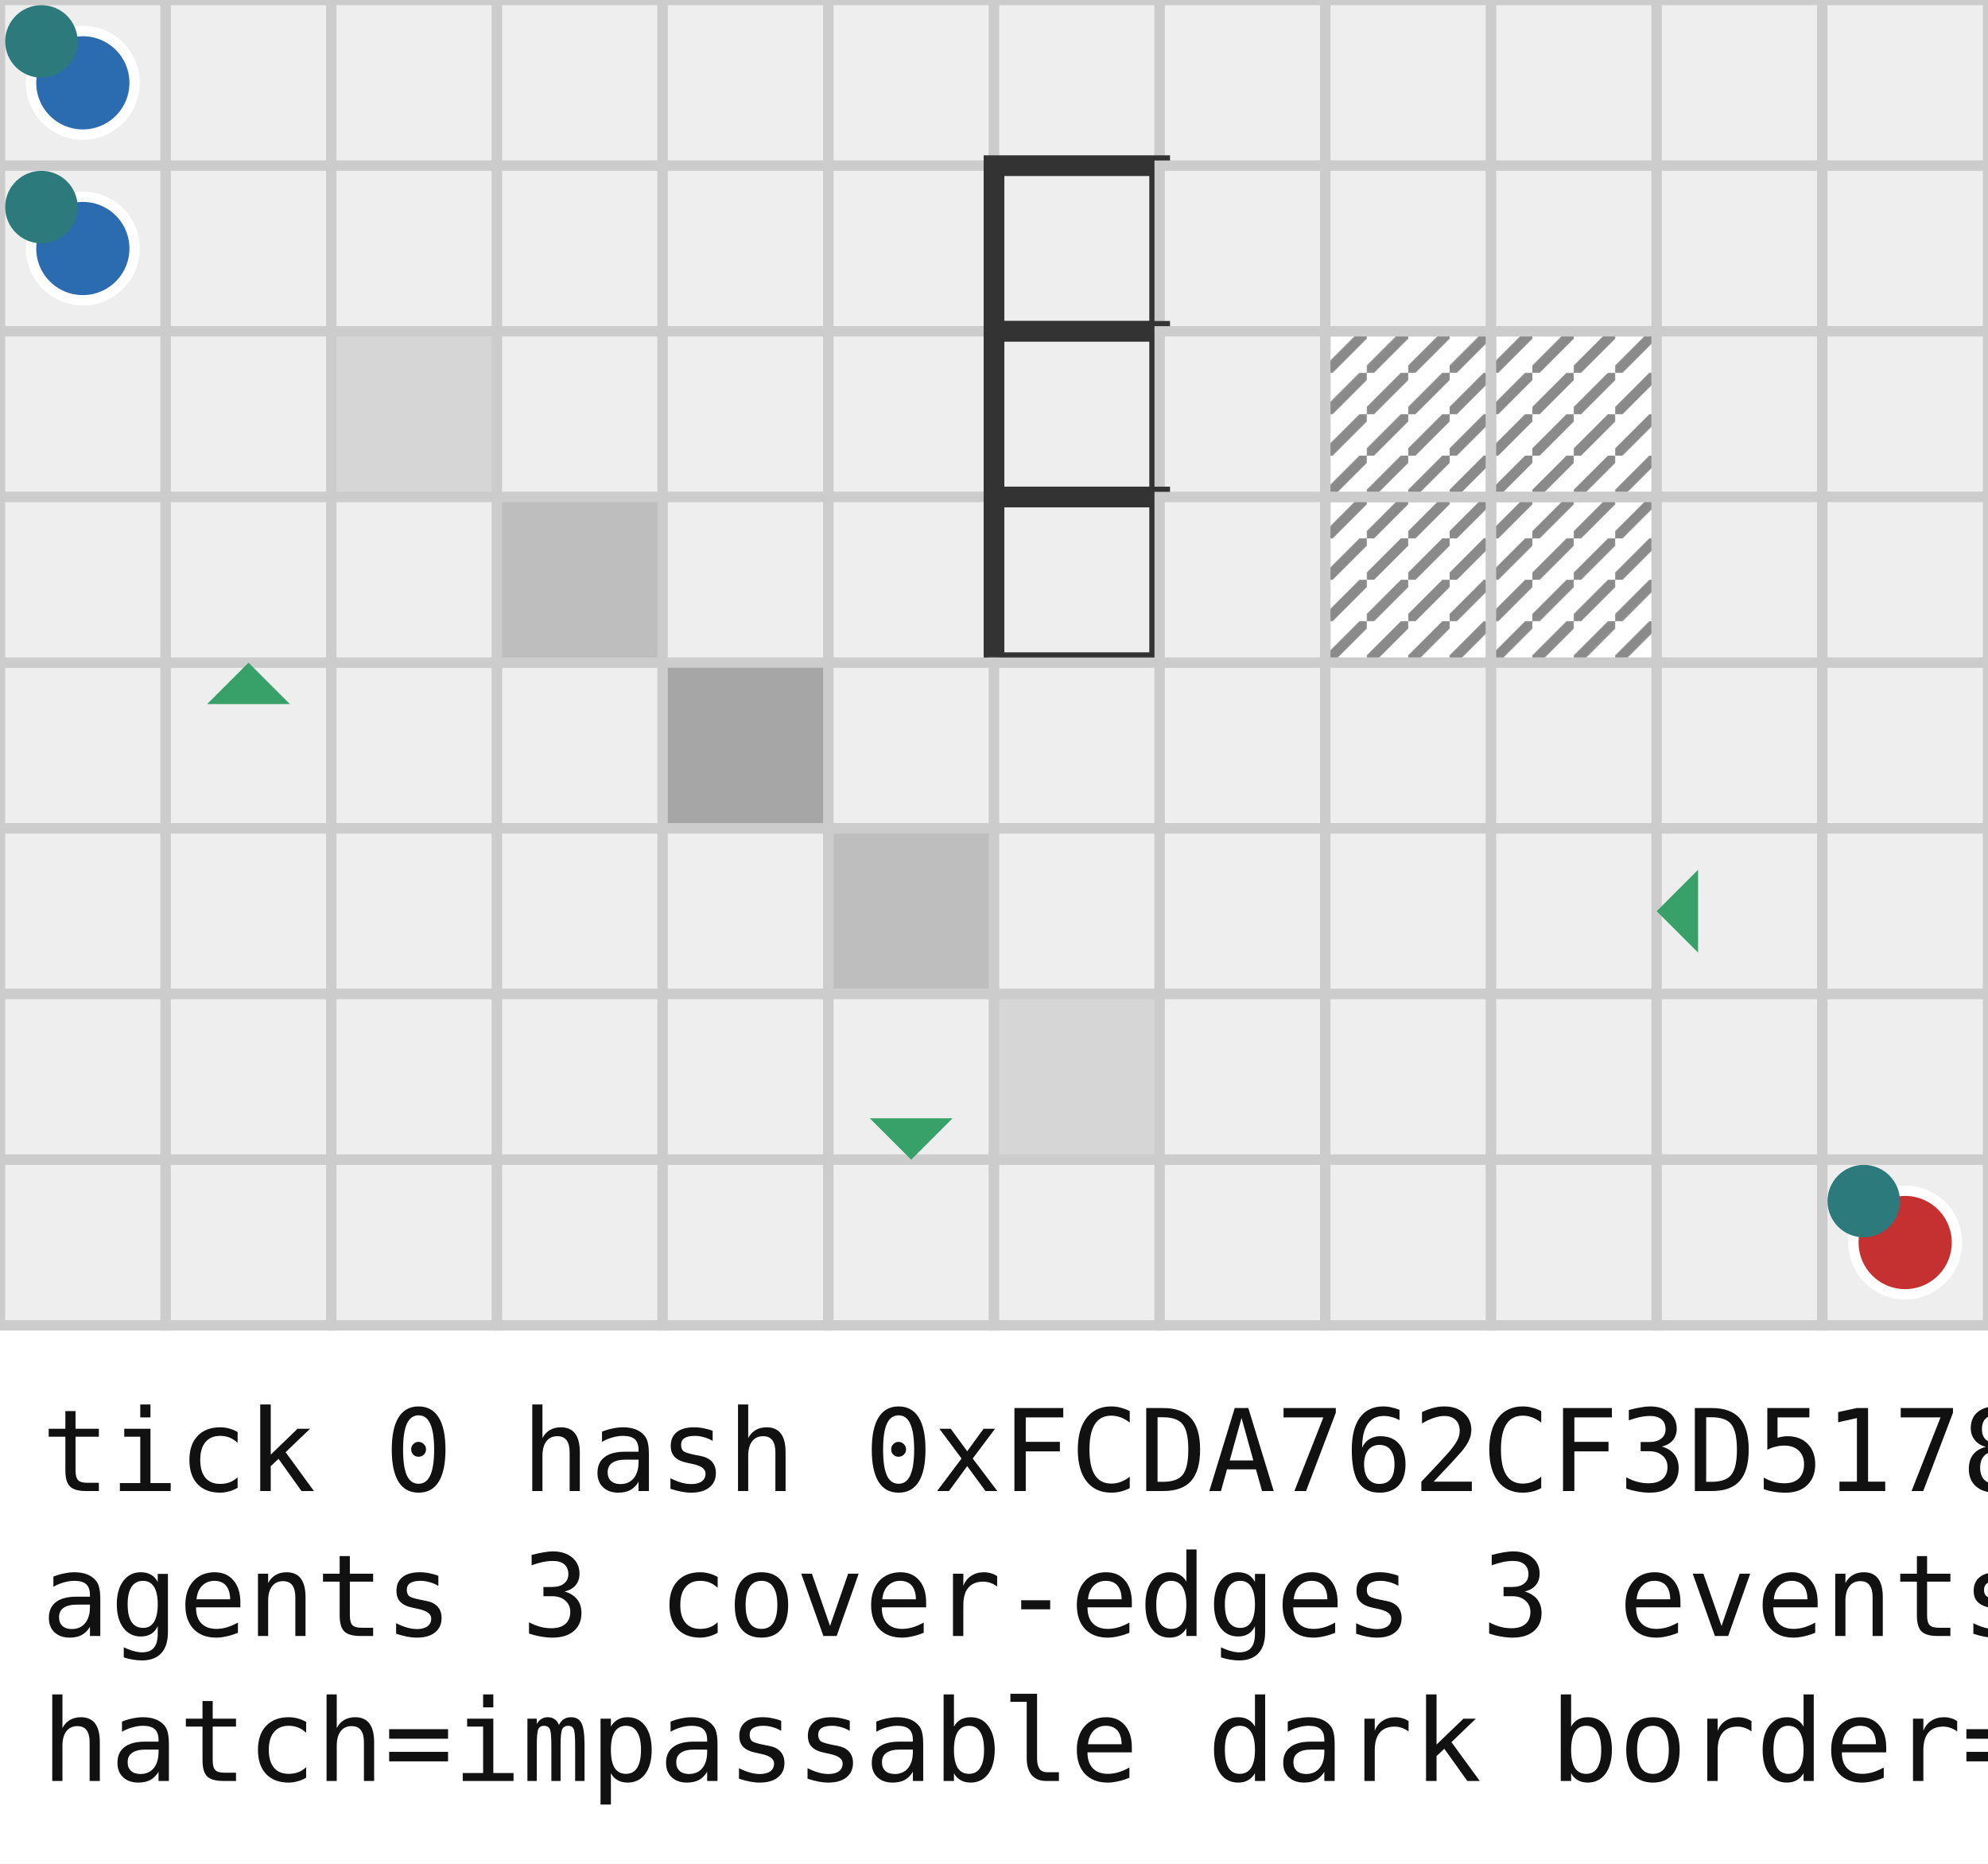
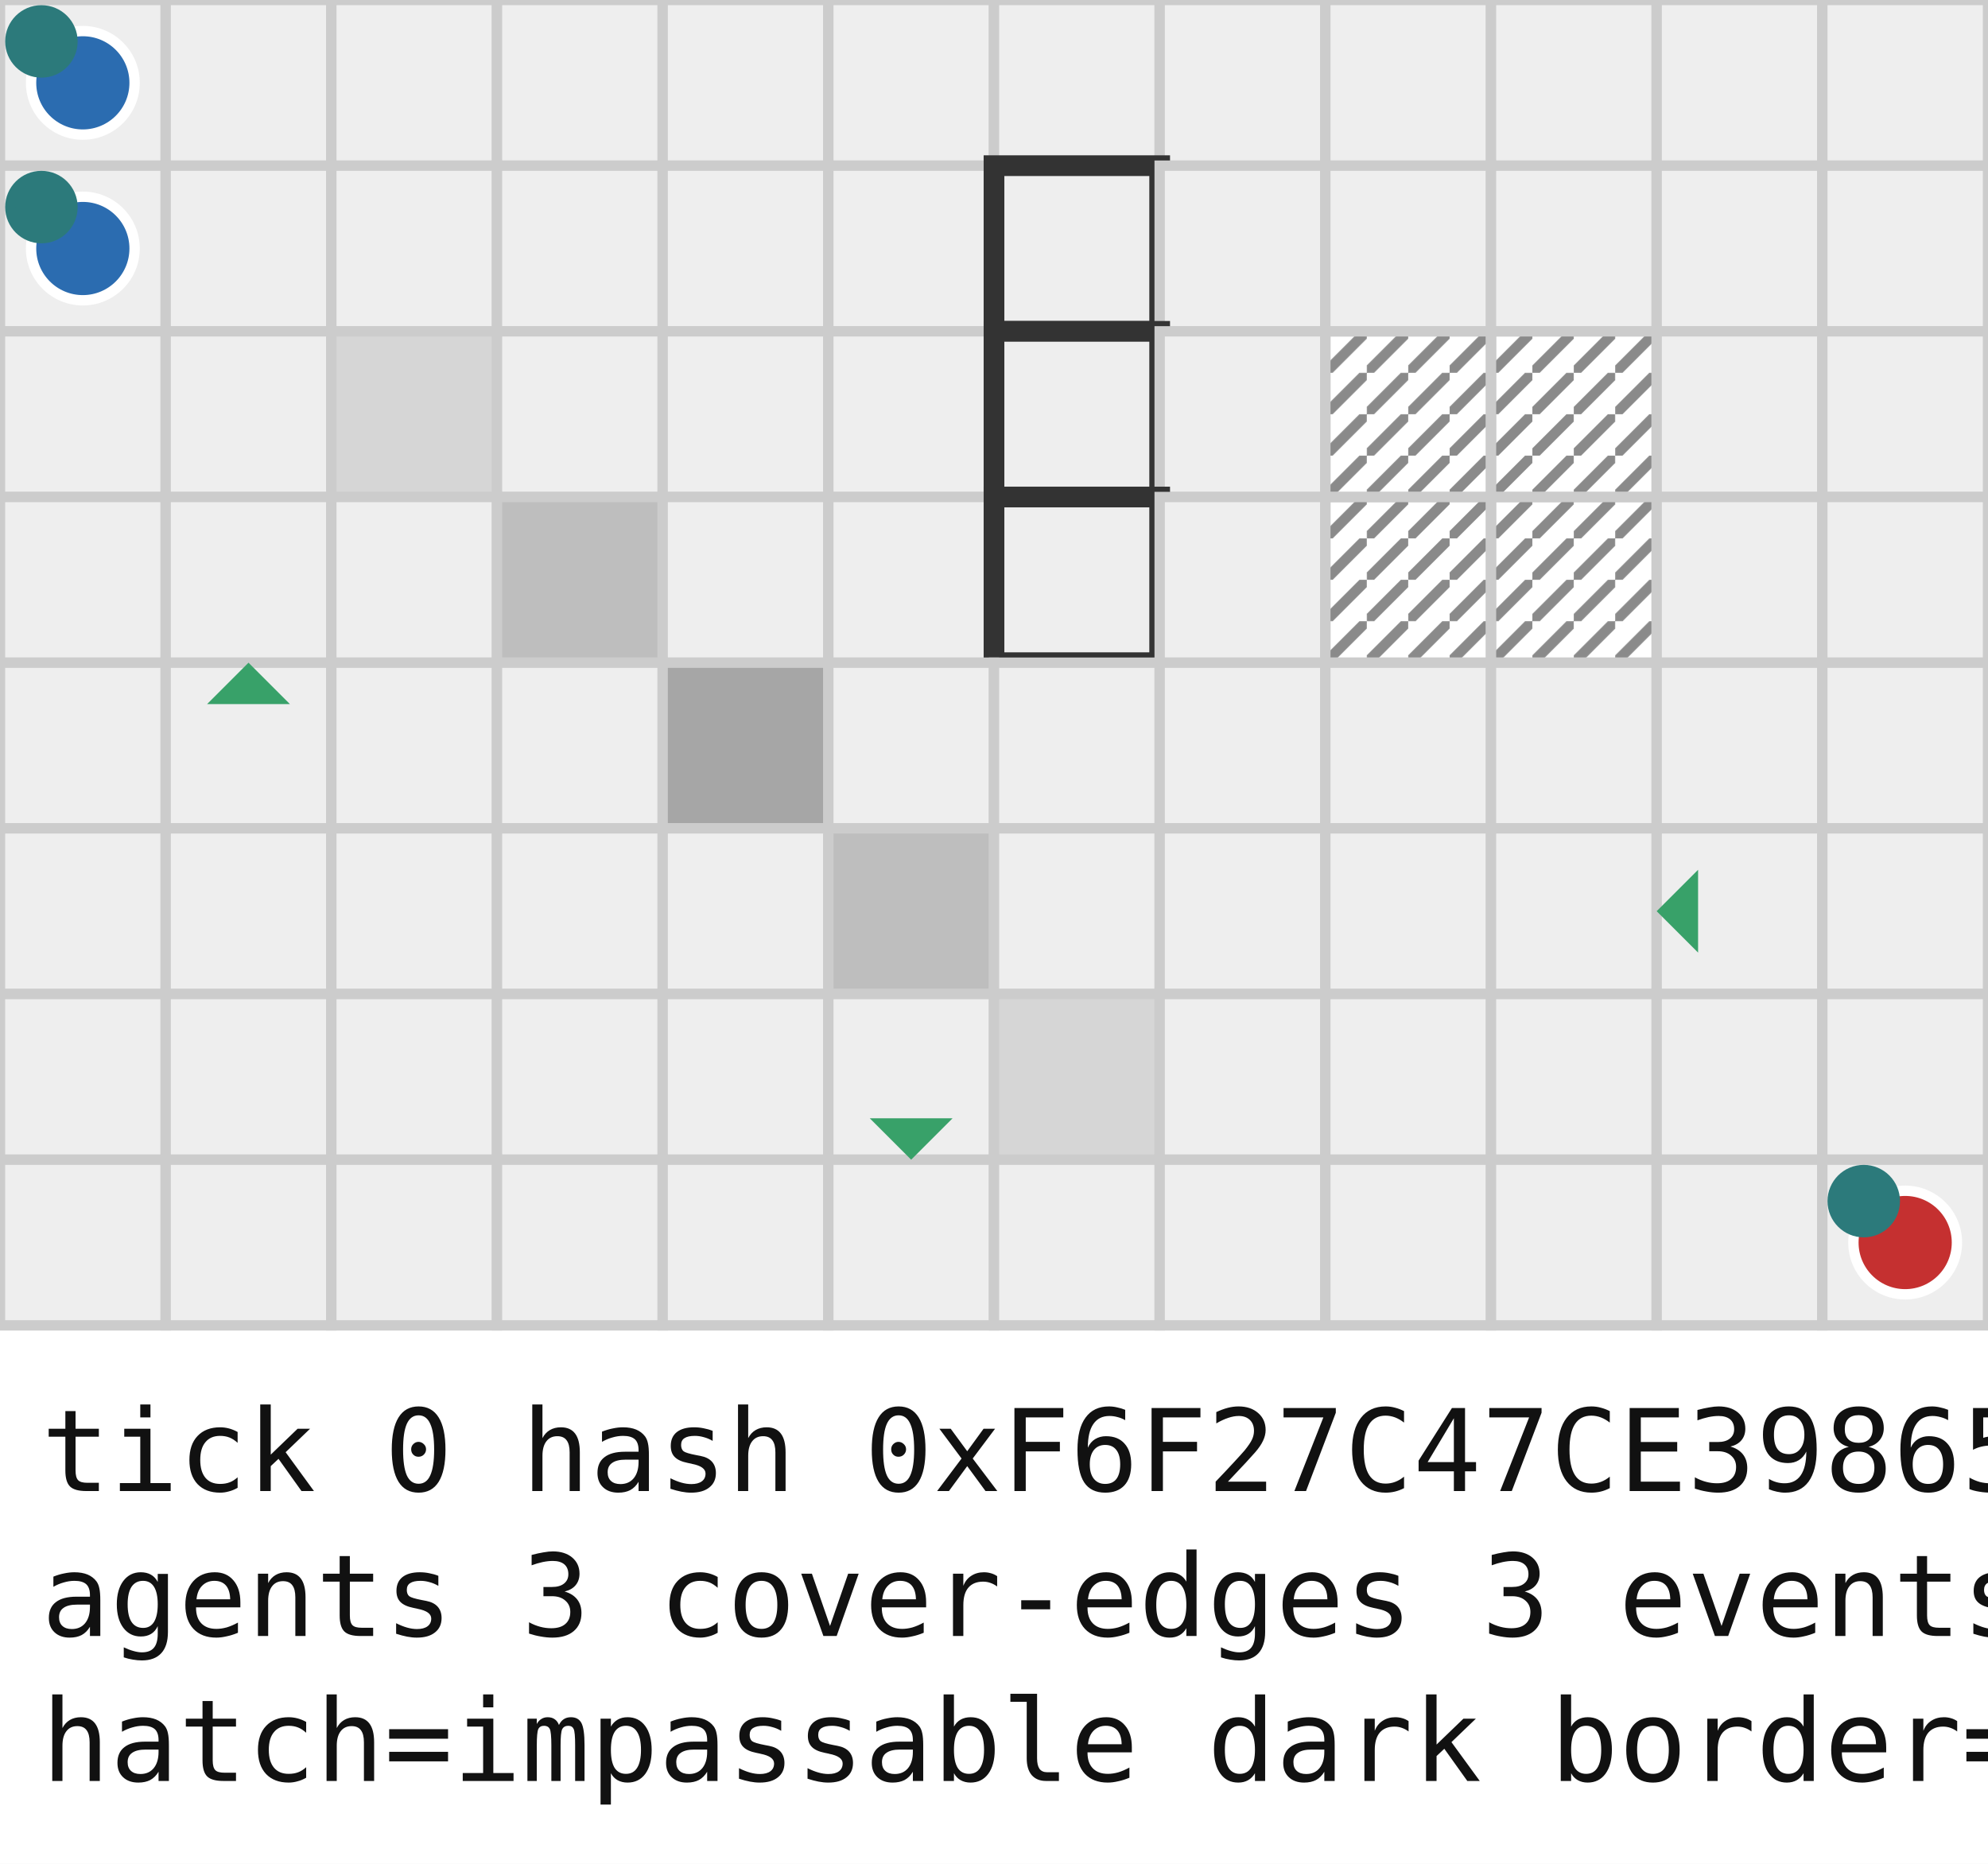
<svg xmlns="http://www.w3.org/2000/svg" width="192" height="180" viewBox="0 0 192 180">
  <defs>
    <pattern id="cw-hatch" width="4" height="4" patternUnits="userSpaceOnUse">
      <path d="M0,4 L4,0" stroke="#8a8a8a" stroke-width="1" />
    </pattern>
  </defs>
  <rect x="0" y="0" width="192" height="180" fill="#ffffff" />
  <rect x="0" y="0" width="16" height="16" fill="rgb(238,238,238)" stroke="#cccccc" stroke-width="1" />
  <rect x="16" y="0" width="16" height="16" fill="rgb(238,238,238)" stroke="#cccccc" stroke-width="1" />
  <rect x="32" y="0" width="16" height="16" fill="rgb(238,238,238)" stroke="#cccccc" stroke-width="1" />
  <rect x="48" y="0" width="16" height="16" fill="rgb(238,238,238)" stroke="#cccccc" stroke-width="1" />
  <rect x="64" y="0" width="16" height="16" fill="rgb(238,238,238)" stroke="#cccccc" stroke-width="1" />
  <rect x="80" y="0" width="16" height="16" fill="rgb(238,238,238)" stroke="#cccccc" stroke-width="1" />
  <rect x="96" y="0" width="16" height="16" fill="rgb(238,238,238)" stroke="#cccccc" stroke-width="1" />
  <rect x="112" y="0" width="16" height="16" fill="rgb(238,238,238)" stroke="#cccccc" stroke-width="1" />
  <rect x="128" y="0" width="16" height="16" fill="rgb(238,238,238)" stroke="#cccccc" stroke-width="1" />
  <rect x="144" y="0" width="16" height="16" fill="rgb(238,238,238)" stroke="#cccccc" stroke-width="1" />
  <rect x="160" y="0" width="16" height="16" fill="rgb(238,238,238)" stroke="#cccccc" stroke-width="1" />
  <rect x="176" y="0" width="16" height="16" fill="rgb(238,238,238)" stroke="#cccccc" stroke-width="1" />
  <rect x="0" y="16" width="16" height="16" fill="rgb(238,238,238)" stroke="#cccccc" stroke-width="1" />
  <rect x="16" y="16" width="16" height="16" fill="rgb(238,238,238)" stroke="#cccccc" stroke-width="1" />
  <rect x="32" y="16" width="16" height="16" fill="rgb(238,238,238)" stroke="#cccccc" stroke-width="1" />
  <rect x="48" y="16" width="16" height="16" fill="rgb(238,238,238)" stroke="#cccccc" stroke-width="1" />
  <rect x="64" y="16" width="16" height="16" fill="rgb(238,238,238)" stroke="#cccccc" stroke-width="1" />
  <rect x="80" y="16" width="16" height="16" fill="rgb(238,238,238)" stroke="#cccccc" stroke-width="1" />
  <rect x="96" y="16" width="16" height="16" fill="rgb(238,238,238)" stroke="#333333" stroke-width="2" />
  <rect x="112" y="16" width="16" height="16" fill="rgb(238,238,238)" stroke="#cccccc" stroke-width="1" />
  <rect x="128" y="16" width="16" height="16" fill="rgb(238,238,238)" stroke="#cccccc" stroke-width="1" />
  <rect x="144" y="16" width="16" height="16" fill="rgb(238,238,238)" stroke="#cccccc" stroke-width="1" />
  <rect x="160" y="16" width="16" height="16" fill="rgb(238,238,238)" stroke="#cccccc" stroke-width="1" />
  <rect x="176" y="16" width="16" height="16" fill="rgb(238,238,238)" stroke="#cccccc" stroke-width="1" />
  <rect x="0" y="32" width="16" height="16" fill="rgb(238,238,238)" stroke="#cccccc" stroke-width="1" />
  <rect x="16" y="32" width="16" height="16" fill="rgb(238,238,238)" stroke="#cccccc" stroke-width="1" />
  <rect x="32" y="32" width="16" height="16" fill="rgb(214,214,214)" stroke="#cccccc" stroke-width="1" />
  <rect x="48" y="32" width="16" height="16" fill="rgb(238,238,238)" stroke="#cccccc" stroke-width="1" />
  <rect x="64" y="32" width="16" height="16" fill="rgb(238,238,238)" stroke="#cccccc" stroke-width="1" />
  <rect x="80" y="32" width="16" height="16" fill="rgb(238,238,238)" stroke="#cccccc" stroke-width="1" />
  <rect x="96" y="32" width="16" height="16" fill="rgb(238,238,238)" stroke="#333333" stroke-width="2" />
  <rect x="112" y="32" width="16" height="16" fill="rgb(238,238,238)" stroke="#cccccc" stroke-width="1" />
  <rect x="128" y="32" width="16" height="16" fill="url(#cw-hatch)" stroke="#cccccc" stroke-width="1" />
  <rect x="144" y="32" width="16" height="16" fill="url(#cw-hatch)" stroke="#cccccc" stroke-width="1" />
  <rect x="160" y="32" width="16" height="16" fill="rgb(238,238,238)" stroke="#cccccc" stroke-width="1" />
  <rect x="176" y="32" width="16" height="16" fill="rgb(238,238,238)" stroke="#cccccc" stroke-width="1" />
  <rect x="0" y="48" width="16" height="16" fill="rgb(238,238,238)" stroke="#cccccc" stroke-width="1" />
  <rect x="16" y="48" width="16" height="16" fill="rgb(238,238,238)" stroke="#cccccc" stroke-width="1" />
  <rect x="32" y="48" width="16" height="16" fill="rgb(238,238,238)" stroke="#cccccc" stroke-width="1" />
  <rect x="48" y="48" width="16" height="16" fill="rgb(190,190,190)" stroke="#cccccc" stroke-width="1" />
  <rect x="64" y="48" width="16" height="16" fill="rgb(238,238,238)" stroke="#cccccc" stroke-width="1" />
  <rect x="80" y="48" width="16" height="16" fill="rgb(238,238,238)" stroke="#cccccc" stroke-width="1" />
  <rect x="96" y="48" width="16" height="16" fill="rgb(238,238,238)" stroke="#333333" stroke-width="2" />
  <rect x="112" y="48" width="16" height="16" fill="rgb(238,238,238)" stroke="#cccccc" stroke-width="1" />
  <rect x="128" y="48" width="16" height="16" fill="url(#cw-hatch)" stroke="#cccccc" stroke-width="1" />
  <rect x="144" y="48" width="16" height="16" fill="url(#cw-hatch)" stroke="#cccccc" stroke-width="1" />
  <rect x="160" y="48" width="16" height="16" fill="rgb(238,238,238)" stroke="#cccccc" stroke-width="1" />
  <rect x="176" y="48" width="16" height="16" fill="rgb(238,238,238)" stroke="#cccccc" stroke-width="1" />
  <rect x="0" y="64" width="16" height="16" fill="rgb(238,238,238)" stroke="#cccccc" stroke-width="1" />
  <rect x="16" y="64" width="16" height="16" fill="rgb(238,238,238)" stroke="#cccccc" stroke-width="1" />
  <rect x="32" y="64" width="16" height="16" fill="rgb(238,238,238)" stroke="#cccccc" stroke-width="1" />
  <rect x="48" y="64" width="16" height="16" fill="rgb(238,238,238)" stroke="#cccccc" stroke-width="1" />
  <rect x="64" y="64" width="16" height="16" fill="rgb(166,166,166)" stroke="#cccccc" stroke-width="1" />
  <rect x="80" y="64" width="16" height="16" fill="rgb(238,238,238)" stroke="#cccccc" stroke-width="1" />
  <rect x="96" y="64" width="16" height="16" fill="rgb(238,238,238)" stroke="#cccccc" stroke-width="1" />
  <rect x="112" y="64" width="16" height="16" fill="rgb(238,238,238)" stroke="#cccccc" stroke-width="1" />
  <rect x="128" y="64" width="16" height="16" fill="rgb(238,238,238)" stroke="#cccccc" stroke-width="1" />
  <rect x="144" y="64" width="16" height="16" fill="rgb(238,238,238)" stroke="#cccccc" stroke-width="1" />
  <rect x="160" y="64" width="16" height="16" fill="rgb(238,238,238)" stroke="#cccccc" stroke-width="1" />
  <rect x="176" y="64" width="16" height="16" fill="rgb(238,238,238)" stroke="#cccccc" stroke-width="1" />
  <rect x="0" y="80" width="16" height="16" fill="rgb(238,238,238)" stroke="#cccccc" stroke-width="1" />
  <rect x="16" y="80" width="16" height="16" fill="rgb(238,238,238)" stroke="#cccccc" stroke-width="1" />
  <rect x="32" y="80" width="16" height="16" fill="rgb(238,238,238)" stroke="#cccccc" stroke-width="1" />
  <rect x="48" y="80" width="16" height="16" fill="rgb(238,238,238)" stroke="#cccccc" stroke-width="1" />
  <rect x="64" y="80" width="16" height="16" fill="rgb(238,238,238)" stroke="#cccccc" stroke-width="1" />
  <rect x="80" y="80" width="16" height="16" fill="rgb(190,190,190)" stroke="#cccccc" stroke-width="1" />
  <rect x="96" y="80" width="16" height="16" fill="rgb(238,238,238)" stroke="#cccccc" stroke-width="1" />
  <rect x="112" y="80" width="16" height="16" fill="rgb(238,238,238)" stroke="#cccccc" stroke-width="1" />
  <rect x="128" y="80" width="16" height="16" fill="rgb(238,238,238)" stroke="#cccccc" stroke-width="1" />
  <rect x="144" y="80" width="16" height="16" fill="rgb(238,238,238)" stroke="#cccccc" stroke-width="1" />
  <rect x="160" y="80" width="16" height="16" fill="rgb(238,238,238)" stroke="#cccccc" stroke-width="1" />
  <rect x="176" y="80" width="16" height="16" fill="rgb(238,238,238)" stroke="#cccccc" stroke-width="1" />
  <rect x="0" y="96" width="16" height="16" fill="rgb(238,238,238)" stroke="#cccccc" stroke-width="1" />
  <rect x="16" y="96" width="16" height="16" fill="rgb(238,238,238)" stroke="#cccccc" stroke-width="1" />
  <rect x="32" y="96" width="16" height="16" fill="rgb(238,238,238)" stroke="#cccccc" stroke-width="1" />
  <rect x="48" y="96" width="16" height="16" fill="rgb(238,238,238)" stroke="#cccccc" stroke-width="1" />
  <rect x="64" y="96" width="16" height="16" fill="rgb(238,238,238)" stroke="#cccccc" stroke-width="1" />
  <rect x="80" y="96" width="16" height="16" fill="rgb(238,238,238)" stroke="#cccccc" stroke-width="1" />
  <rect x="96" y="96" width="16" height="16" fill="rgb(214,214,214)" stroke="#cccccc" stroke-width="1" />
  <rect x="112" y="96" width="16" height="16" fill="rgb(238,238,238)" stroke="#cccccc" stroke-width="1" />
  <rect x="128" y="96" width="16" height="16" fill="rgb(238,238,238)" stroke="#cccccc" stroke-width="1" />
  <rect x="144" y="96" width="16" height="16" fill="rgb(238,238,238)" stroke="#cccccc" stroke-width="1" />
  <rect x="160" y="96" width="16" height="16" fill="rgb(238,238,238)" stroke="#cccccc" stroke-width="1" />
  <rect x="176" y="96" width="16" height="16" fill="rgb(238,238,238)" stroke="#cccccc" stroke-width="1" />
  <rect x="0" y="112" width="16" height="16" fill="rgb(238,238,238)" stroke="#cccccc" stroke-width="1" />
  <rect x="16" y="112" width="16" height="16" fill="rgb(238,238,238)" stroke="#cccccc" stroke-width="1" />
  <rect x="32" y="112" width="16" height="16" fill="rgb(238,238,238)" stroke="#cccccc" stroke-width="1" />
  <rect x="48" y="112" width="16" height="16" fill="rgb(238,238,238)" stroke="#cccccc" stroke-width="1" />
  <rect x="64" y="112" width="16" height="16" fill="rgb(238,238,238)" stroke="#cccccc" stroke-width="1" />
  <rect x="80" y="112" width="16" height="16" fill="rgb(238,238,238)" stroke="#cccccc" stroke-width="1" />
  <rect x="96" y="112" width="16" height="16" fill="rgb(238,238,238)" stroke="#cccccc" stroke-width="1" />
  <rect x="112" y="112" width="16" height="16" fill="rgb(238,238,238)" stroke="#cccccc" stroke-width="1" />
  <rect x="128" y="112" width="16" height="16" fill="rgb(238,238,238)" stroke="#cccccc" stroke-width="1" />
  <rect x="144" y="112" width="16" height="16" fill="rgb(238,238,238)" stroke="#cccccc" stroke-width="1" />
  <rect x="160" y="112" width="16" height="16" fill="rgb(238,238,238)" stroke="#cccccc" stroke-width="1" />
  <rect x="176" y="112" width="16" height="16" fill="rgb(238,238,238)" stroke="#cccccc" stroke-width="1" />
  <polygon points="24,64 20,68 28,68" fill="#38a169" />
  <polygon points="160,88 164,84 164,92" fill="#38a169" />
  <polygon points="88,112 84,108 92,108" fill="#38a169" />
  <circle cx="8" cy="8" r="5" fill="#2b6cb0" stroke="#ffffff" stroke-width="1" />
  <circle cx="8" cy="24" r="5" fill="#2b6cb0" stroke="#ffffff" stroke-width="1" />
  <circle cx="184" cy="120" r="5" fill="#c53030" stroke="#ffffff" stroke-width="1" />
  <circle cx="4" cy="4" r="3" fill="#2c7a7b" stroke="#2c7a7b" stroke-width="1" />
  <circle cx="4" cy="20" r="3" fill="#2c7a7b" stroke="#2c7a7b" stroke-width="1" />
  <circle cx="180" cy="116" r="3" fill="#2c7a7b" stroke="#2c7a7b" stroke-width="1" />
-   <text x="4" y="144" font-family="monospace" font-size="11" fill="#111111">tick 0  hash 0xFCDA762CF3D51789  draws 0</text>
+   <text x="4" y="144" font-family="monospace" font-size="11" fill="#111111">tick 0  hash 0xF6F27C47CE398652  draws 0</text>
  <text x="4" y="158" font-family="monospace" font-size="11" fill="#111111">agents 3  cover-edges 3  events 0</text>
  <text x="4" y="172" font-family="monospace" font-size="11" fill="#111111">hatch=impassable  dark border=opaque  darker fill=higher elevation  triangle=cover  circle=agent</text>
</svg>
